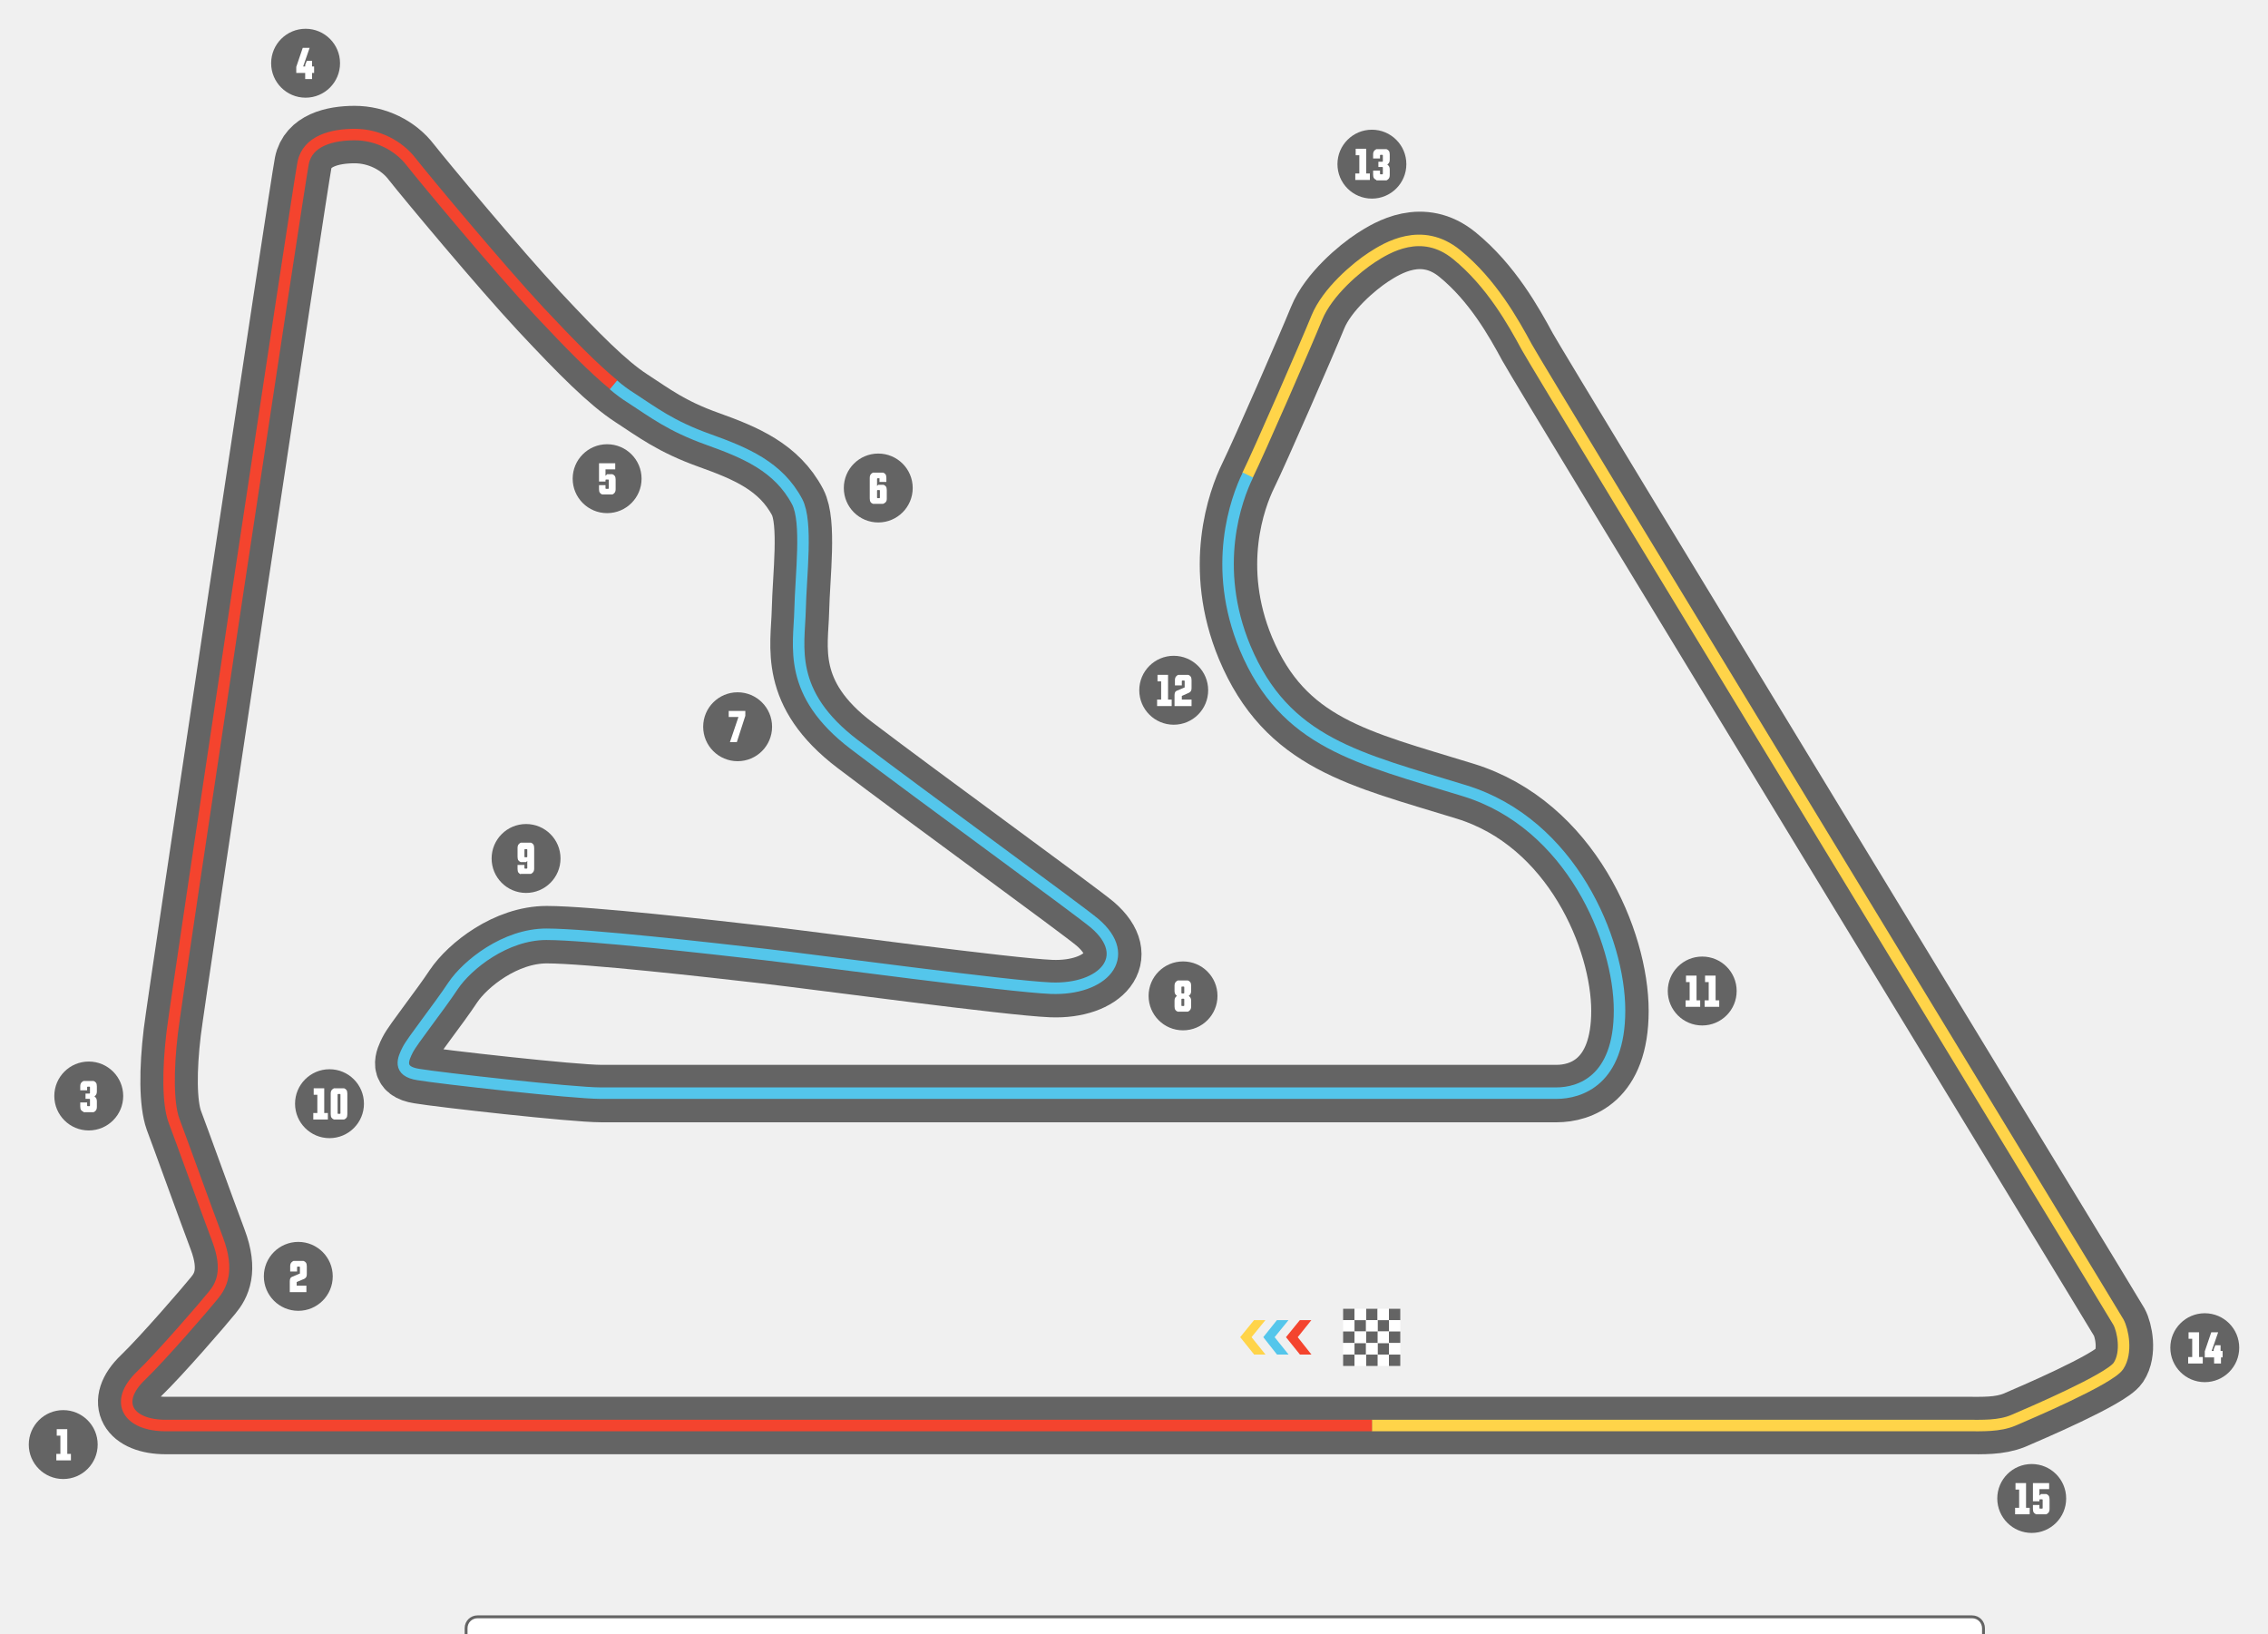
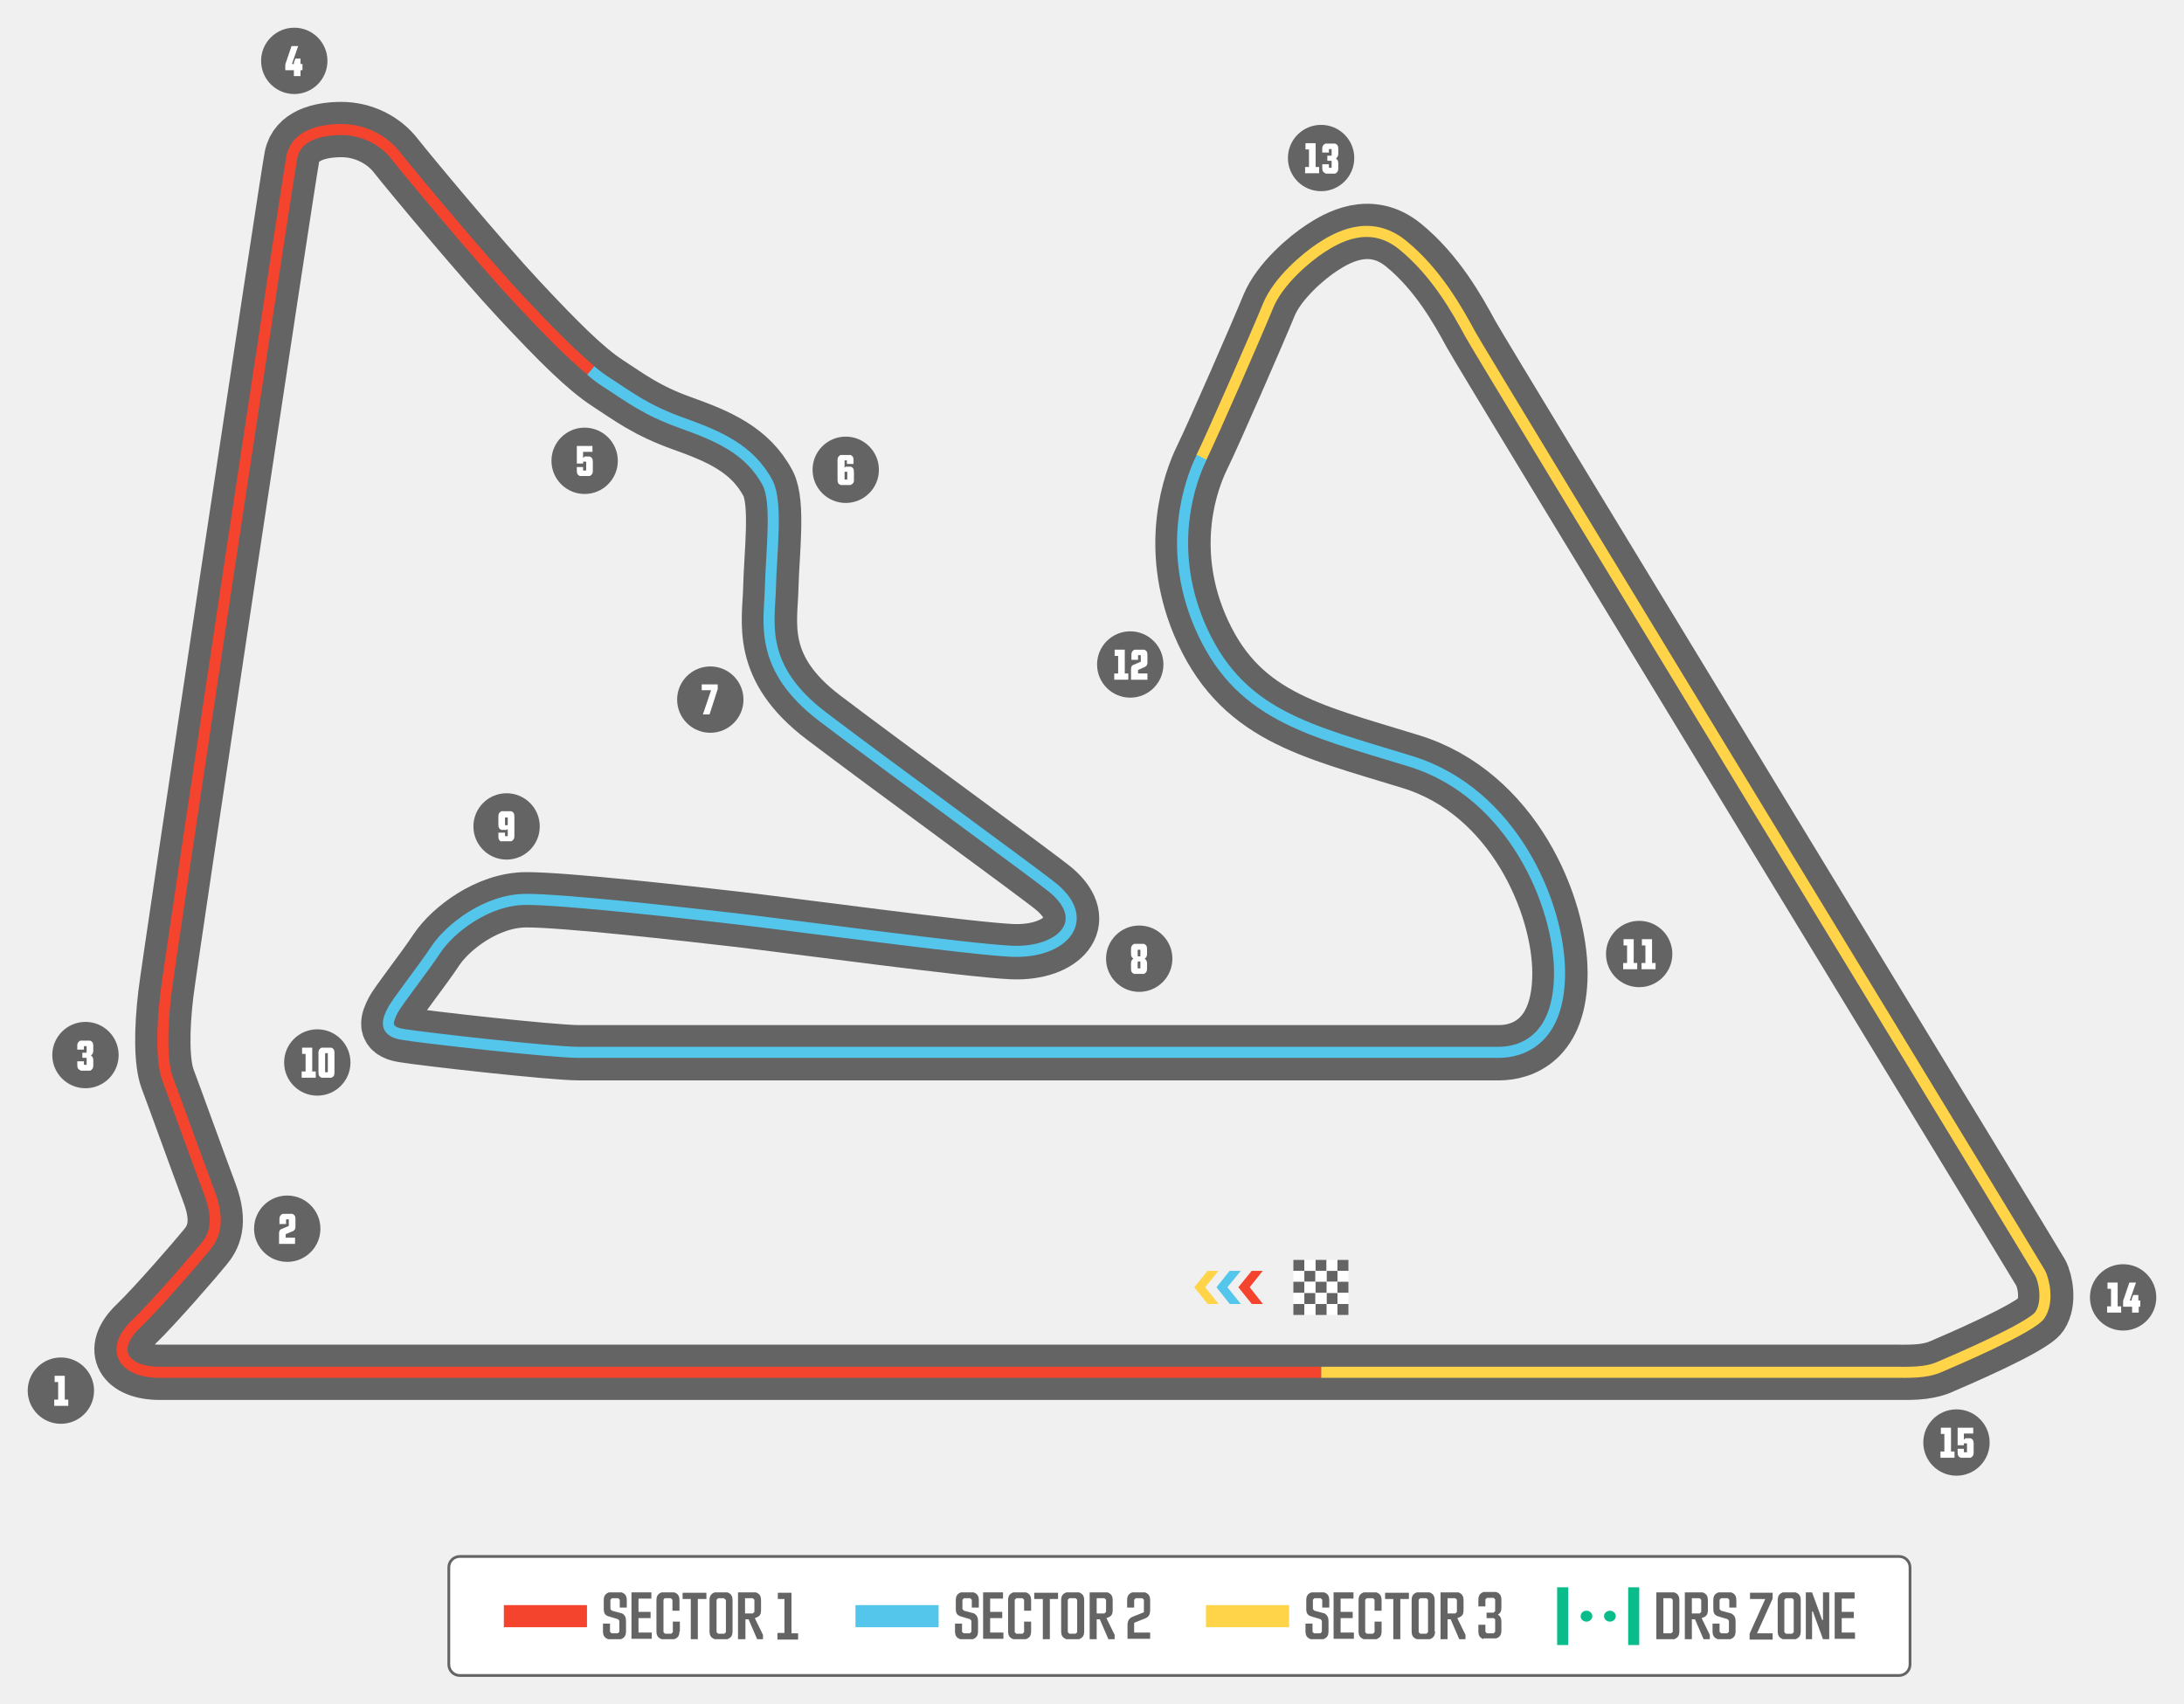
- <svg xmlns="http://www.w3.org/2000/svg" xmlns:xlink="http://www.w3.org/1999/xlink" version="1.1" x="0px" y="0px" viewBox="0 0 559.6 403" style="enable-background:new 0 0 559.6 447;" xml:space="preserve">
+ <svg xmlns="http://www.w3.org/2000/svg" xmlns:xlink="http://www.w3.org/1999/xlink" version="1.1" x="0px" y="0px" viewBox="0.0 0.0 559.6 436.6" style="enable-background:new 0 0 559.6 447;" xml:space="preserve">
  <style type="text/css">
	.st0{fill:none;stroke:#646464;stroke-width:14.173;stroke-linecap:round;stroke-linejoin:round;stroke-miterlimit:10;}
	.st1{fill:#FFFFFF;}
	.st2{fill:none;stroke:#646464;stroke-width:0.709;stroke-miterlimit:10;}
	.st3{fill:#646464;}
	.st4{fill:none;stroke:#F4442E;stroke-width:5.669;stroke-miterlimit:10;}
	.st5{fill:none;stroke:#54C6EB;stroke-width:5.669;stroke-miterlimit:10;}
	.st6{fill:none;stroke:#FFD449;stroke-width:5.669;stroke-miterlimit:10;}
	.st7{fill:none;stroke:#09BC8A;stroke-width:2.835;stroke-miterlimit:10;}
	.st8{fill:#09BC8A;}
	.st9{clip-path:url(#SVGID_00000145053733133686082170000015471786666477875603_);}
	.st10{fill:#F4442E;}
	.st11{fill:#54C6EB;}
	.st12{fill:#FFD449;}
	.st13{fill:none;stroke:#FFD449;stroke-width:2.835;stroke-miterlimit:10;}
	.st14{fill:none;stroke:#54C6EB;stroke-width:2.835;stroke-miterlimit:10;}
	.st15{fill:none;stroke:#F4442E;stroke-width:2.835;stroke-miterlimit:10;}
	.st16{fill:#FF3380;}
	.st17{fill:none;stroke:#646464;stroke-width:2.835;stroke-miterlimit:10;}
	.st18{fill:none;stroke:#FF3380;stroke-width:1.984;stroke-miterlimit:10;}
	.st19{fill:none;stroke:#09BC8A;stroke-width:1.984;stroke-miterlimit:10;}
</style>
  <g id="コース">
    <path class="st0" d="M485.2,351.7c0,0-429.4,0-444.3,0c-9.2,0-13-5.7-6.1-12.3c5-4.8,15.8-17.3,17.8-19.8c2-2.4,4-6.1,1.1-13.8   c-2.9-7.7-9.2-25.2-10.8-29.4c-1.5-4.2-1.5-12.5-0.4-21.7c1.1-9.2,31.2-209,32.3-214.5s7.2-7,12.7-7s10.8,2.6,14,6.8   c3.3,4.2,21.7,26.3,31.6,36.9s16.9,17.6,22.6,21.3c5.7,3.7,9.9,7,19.1,10.3c9.2,3.3,17.4,6.7,22,15.4c2.6,5,0.9,18,0.7,26.8   s-3.3,20.4,13.4,33.1c16.7,12.7,55,40.5,59.3,44.1c9.7,8.3,2,16.5-10.8,16c-10.3-0.4-57.5-6.8-70.5-8.3c-13-1.5-43.9-5-54-5   c-10.1,0-19.5,7.5-23,12.7c-3.5,5.3-10.1,13.6-11.2,15.8c-1.1,2.2-2.6,5.3,2.6,6.1c5.3,0.9,38.2,4.6,45,4.6c6.8,0,230,0,235.8,0   s15.6-3.1,15.6-20.4s-11.9-46.1-38.2-54.2s-44.3-11.7-54.2-35.3c-8.3-20-2.2-36.7,0.7-42.6c2.9-5.9,14.5-32.5,17.1-38.9   c2.6-6.4,9.9-12.5,13.6-14.9c3.7-2.4,12.3-7.7,20.9-0.7c8.6,7,14,16.7,17.3,22.8c3.3,6.1,144.9,238.6,146,240.6   c1.1,2,2.2,7.5,0,10.8s-22.4,11.9-25.9,13.4C493.3,351.9,489.1,351.7,485.2,351.7z" />
    <g>
      <g>
        <path class="st1" d="M489.4,426.6c0,1.6-1.3,2.8-2.8,2.8H117.8c-1.6,0-2.8-1.3-2.8-2.8v-24.9c0-1.6,1.3-2.8,2.8-2.8h368.8     c1.6,0,2.8,1.3,2.8,2.8V426.6z" />
        <path class="st2" d="M489.4,426.6c0,1.6-1.3,2.8-2.8,2.8H117.8c-1.6,0-2.8-1.3-2.8-2.8v-24.9c0-1.6,1.3-2.8,2.8-2.8h368.8     c1.6,0,2.8,1.3,2.8,2.8V426.6z" />
      </g>
      <g>
        <path class="st3" d="M160.4,415.5v2.6c0,1.3-0.6,1.7-1.3,2h-3.3c-0.7-0.3-1.3-0.7-1.3-2v-2h1.8v2.1l0.4,0.4h1.6l0.4-0.4v-2.8     l-0.3-0.4l-2.6-0.8c-0.8-0.3-1.1-0.8-1.1-1.9v-2.2c0-1.3,0.6-1.7,1.3-2h3.3c0.7,0.3,1.3,0.7,1.3,2v1.9h-1.8V410l-0.4-0.4h-1.6     l-0.4,0.4v2.4l0.4,0.4l2.6,0.7C160.1,413.9,160.4,414.4,160.4,415.5z" />
        <path class="st3" d="M161.8,408.1h5.1v1.6h-3.3v3.4h3.1v1.6h-3.1v3.7h3.4v1.6h-5.2V408.1z" />
        <path class="st3" d="M174.1,418.1c0,1.3-0.6,1.7-1.3,2h-3.3c-0.7-0.3-1.3-0.7-1.3-2v-8c0-1.3,0.6-1.7,1.3-2h3.3     c0.7,0.3,1.3,0.7,1.3,2v2.7h-1.8V410l-0.4-0.4h-1.6L170,410v8.3l0.4,0.4h1.6l0.4-0.4v-2.7h1.8V418.1z" />
        <path class="st3" d="M178.8,409.8v10.3h-1.8v-10.3h-2.1v-1.6h6.1v1.6H178.8z" />
        <path class="st3" d="M187.7,418.1c0,1.3-0.6,1.7-1.3,2h-3.3c-0.7-0.3-1.3-0.7-1.3-2v-8c0-1.3,0.6-1.7,1.3-2h3.3     c0.7,0.3,1.3,0.7,1.3,2V418.1z M185.9,410l-0.4-0.4H184l-0.4,0.4v8.3l0.4,0.4h1.6l0.4-0.4V410z" />
        <path class="st3" d="M189.1,420.1v-12h4.6c0.7,0.3,1.3,0.7,1.3,2v2.6c0,1.3-0.6,1.6-1.3,1.9l-0.3,0.1l2.1,4.3v1.1H194l-2.2-5.1     h-0.8v5.1H189.1z M190.9,409.6v3.9h2l0.4-0.4V410l-0.4-0.4H190.9z" />
        <path class="st3" d="M199.2,420.1v-1.6h1.8v-8.7h-1.7v-1.6h3.5v10.4h1.7v1.6H199.2z" />
      </g>
      <line class="st4" x1="129.1" y1="414.2" x2="150.4" y2="414.2" />
      <g>
        <path class="st3" d="M250.6,415.5v2.6c0,1.3-0.6,1.7-1.3,2h-3.3c-0.7-0.3-1.3-0.7-1.3-2v-2h1.8v2.1l0.4,0.4h1.6l0.4-0.4v-2.8     l-0.3-0.4l-2.6-0.8c-0.8-0.3-1.1-0.8-1.1-1.9v-2.2c0-1.3,0.6-1.7,1.3-2h3.3c0.7,0.3,1.3,0.7,1.3,2v1.9h-1.8V410l-0.4-0.4h-1.6     l-0.4,0.4v2.4l0.4,0.4l2.6,0.7C250.2,413.9,250.6,414.4,250.6,415.5z" />
        <path class="st3" d="M251.9,408.1h5.1v1.6h-3.3v3.4h3.1v1.6h-3.1v3.7h3.4v1.6h-5.2V408.1z" />
        <path class="st3" d="M264.2,418.1c0,1.3-0.6,1.7-1.3,2h-3.3c-0.7-0.3-1.3-0.7-1.3-2v-8c0-1.3,0.6-1.7,1.3-2h3.3     c0.7,0.3,1.3,0.7,1.3,2v2.7h-1.8V410l-0.4-0.4h-1.6l-0.4,0.4v8.3l0.4,0.4h1.6l0.4-0.4v-2.7h1.8V418.1z" />
        <path class="st3" d="M269,409.8v10.3h-1.8v-10.3H265v-1.6h6.1v1.6H269z" />
        <path class="st3" d="M277.8,418.1c0,1.3-0.6,1.7-1.3,2h-3.3c-0.7-0.3-1.3-0.7-1.3-2v-8c0-1.3,0.6-1.7,1.3-2h3.3     c0.7,0.3,1.3,0.7,1.3,2V418.1z M276,410l-0.4-0.4h-1.6l-0.4,0.4v8.3l0.4,0.4h1.6l0.4-0.4V410z" />
        <path class="st3" d="M279.2,420.1v-12h4.6c0.7,0.3,1.3,0.7,1.3,2v2.6c0,1.3-0.6,1.6-1.3,1.9l-0.3,0.1l2.1,4.3v1.1h-1.6l-2.2-5.1     H281v5.1H279.2z M281,409.6v3.9h2l0.4-0.4V410l-0.4-0.4H281z" />
        <path class="st3" d="M288.9,420.1v-3.6c0-1.1,0.4-1.7,1.2-2.1l3-1.2V410l-0.4-0.4h-1.7l-0.4,0.4v2h-1.8v-1.9c0-1.3,0.6-1.7,1.3-2     h3.3c0.7,0.3,1.3,0.7,1.3,2v2.5c0,1.1-0.3,1.7-1.1,2.1l-3,1.2v2.5h4.1v1.6H288.9z" />
      </g>
      <line class="st5" x1="219.2" y1="414.2" x2="240.5" y2="414.2" />
      <g>
        <path class="st3" d="M340.4,415.5v2.6c0,1.3-0.6,1.7-1.3,2h-3.3c-0.7-0.3-1.3-0.7-1.3-2v-2h1.8v2.1l0.4,0.4h1.6l0.4-0.4v-2.8     l-0.3-0.4l-2.6-0.8c-0.8-0.3-1.1-0.8-1.1-1.9v-2.2c0-1.3,0.6-1.7,1.3-2h3.3c0.7,0.3,1.3,0.7,1.3,2v1.9h-1.8V410l-0.4-0.4h-1.6     l-0.4,0.4v2.4l0.4,0.4l2.6,0.7C340,413.9,340.4,414.4,340.4,415.5z" />
        <path class="st3" d="M341.7,408.1h5.1v1.6h-3.3v3.4h3.1v1.6h-3.1v3.7h3.4v1.6h-5.2V408.1z" />
        <path class="st3" d="M354,418.1c0,1.3-0.6,1.7-1.3,2h-3.3c-0.7-0.3-1.3-0.7-1.3-2v-8c0-1.3,0.6-1.7,1.3-2h3.3     c0.7,0.3,1.3,0.7,1.3,2v2.7h-1.8V410l-0.4-0.4h-1.6l-0.4,0.4v8.3l0.4,0.4h1.6l0.4-0.4v-2.7h1.8V418.1z" />
        <path class="st3" d="M358.8,409.8v10.3H357v-10.3h-2.1v-1.6h6.1v1.6H358.8z" />
        <path class="st3" d="M367.7,418.1c0,1.3-0.6,1.7-1.3,2H363c-0.7-0.3-1.3-0.7-1.3-2v-8c0-1.3,0.6-1.7,1.3-2h3.3     c0.7,0.3,1.3,0.7,1.3,2V418.1z M365.9,410l-0.4-0.4h-1.6l-0.4,0.4v8.3l0.4,0.4h1.6l0.4-0.4V410z" />
        <path class="st3" d="M369.1,420.1v-12h4.6c0.7,0.3,1.3,0.7,1.3,2v2.6c0,1.3-0.6,1.6-1.3,1.9l-0.3,0.1l2.1,4.3v1.1h-1.6l-2.2-5.1     h-0.8v5.1H369.1z M370.9,409.6v3.9h2l0.4-0.4V410l-0.4-0.4H370.9z" />
        <path class="st3" d="M380.1,420.1c-0.7-0.3-1.3-0.7-1.3-2v-1.7h1.8v1.8l0.4,0.4h1.7l0.4-0.4v-3.2l-0.4-0.3h-1.8v-1.4h1.8l0.4-0.4     v-3l-0.4-0.4h-1.7l-0.4,0.4v1.8h-1.8v-1.7c0-1.3,0.6-1.7,1.3-2h3.3c0.7,0.3,1.3,0.7,1.3,2v1.9c0,1-0.2,1.5-0.9,1.9     c0.6,0.4,0.9,0.9,0.9,1.9v2.2c0,1.3-0.6,1.7-1.3,2H380.1z" />
      </g>
      <line class="st6" x1="309" y1="414.2" x2="330.3" y2="414.2" />
      <g>
        <path class="st3" d="M430.3,418.1c0,1.3-0.6,1.7-1.3,2h-4.6v-12h4.6c0.7,0.3,1.3,0.7,1.3,2V418.1z M426.2,409.6v9h2l0.4-0.4V410     l-0.4-0.4H426.2z" />
        <path class="st3" d="M431.7,420.1v-12h4.6c0.7,0.3,1.3,0.7,1.3,2v2.6c0,1.3-0.6,1.6-1.3,1.9l-0.3,0.1l2.1,4.3v1.1h-1.6l-2.2-5.1     h-0.8v5.1H431.7z M433.5,409.6v3.9h2l0.4-0.4V410l-0.4-0.4H433.5z" />
        <path class="st3" d="M444.7,415.5v2.6c0,1.3-0.6,1.7-1.3,2h-3.3c-0.7-0.3-1.3-0.7-1.3-2v-2h1.8v2.1l0.4,0.4h1.6l0.4-0.4v-2.8     l-0.3-0.4l-2.6-0.8c-0.8-0.3-1.1-0.8-1.1-1.9v-2.2c0-1.3,0.6-1.7,1.3-2h3.3c0.7,0.3,1.3,0.7,1.3,2v1.9h-1.8V410l-0.4-0.4H441     l-0.4,0.4v2.4l0.4,0.4l2.6,0.7C444.3,413.9,444.7,414.4,444.7,415.5z" />
        <path class="st3" d="M452.3,409.8h-3.9v-1.6h5.8v1.5l-4,8.9h4v1.6h-5.9v-1.5L452.3,409.8z" />
        <path class="st3" d="M461.4,418.1c0,1.3-0.6,1.7-1.3,2h-3.3c-0.7-0.3-1.3-0.7-1.3-2v-8c0-1.3,0.6-1.7,1.3-2h3.3     c0.7,0.3,1.3,0.7,1.3,2V418.1z M459.6,410l-0.4-0.4h-1.6l-0.4,0.4v8.3l0.4,0.4h1.6l0.4-0.4V410z" />
        <path class="st3" d="M467.1,408.1h1.6v12h-1.6l-2.6-7.1h-0.2v7.1h-1.6v-12h1.6l2.6,7.1h0.2V408.1z" />
        <path class="st3" d="M470.1,408.1h5.1v1.6h-3.3v3.4h3.1v1.6h-3.1v3.7h3.4v1.6h-5.2V408.1z" />
      </g>
      <g>
        <g>
          <g>
            <g>
              <line class="st7" x1="400.4" y1="406.8" x2="400.4" y2="421.6" />
            </g>
            <g>
              <ellipse class="st8" cx="406.5" cy="414.2" rx="1.5" ry="1.4" />
            </g>
            <g>
              <ellipse class="st8" cx="412.5" cy="414.2" rx="1.5" ry="1.4" />
            </g>
            <g>
              <line class="st7" x1="418.6" y1="406.8" x2="418.6" y2="421.6" />
            </g>
          </g>
        </g>
      </g>
    </g>
    <g>
      <rect x="331.4" y="322.9" class="st3" width="2.8" height="2.8" />
      <rect x="337.1" y="322.9" class="st3" width="2.8" height="2.8" />
      <rect x="334.2" y="325.7" class="st3" width="2.8" height="2.8" />
      <rect x="339.9" y="325.7" class="st3" width="2.8" height="2.8" />
      <rect x="334.2" y="331.4" class="st3" width="2.8" height="2.8" />
      <rect x="339.9" y="331.4" class="st3" width="2.8" height="2.8" />
      <rect x="342.7" y="322.9" class="st3" width="2.8" height="2.8" />
      <rect x="339.9" y="322.9" class="st1" width="2.8" height="2.8" />
      <rect x="334.2" y="322.9" class="st1" width="2.8" height="2.8" />
      <rect x="331.4" y="325.7" class="st1" width="2.8" height="2.8" />
      <rect x="337.1" y="325.7" class="st1" width="2.8" height="2.8" />
      <rect x="342.7" y="325.7" class="st1" width="2.8" height="2.8" />
      <rect x="339.9" y="328.5" class="st1" width="2.8" height="2.8" />
      <rect x="334.2" y="328.5" class="st1" width="2.8" height="2.8" />
      <rect x="339.9" y="334.2" class="st1" width="2.8" height="2.8" />
      <rect x="334.2" y="334.2" class="st1" width="2.8" height="2.8" />
      <rect x="331.4" y="331.4" class="st1" width="2.8" height="2.8" />
      <rect x="337.1" y="331.4" class="st1" width="2.8" height="2.8" />
      <rect x="342.7" y="331.4" class="st1" width="2.8" height="2.8" />
      <rect x="331.4" y="328.5" class="st3" width="2.8" height="2.8" />
      <rect x="337.1" y="328.5" class="st3" width="2.8" height="2.8" />
      <rect x="337.1" y="334.2" class="st3" width="2.8" height="2.8" />
      <rect x="342.7" y="328.5" class="st3" width="2.8" height="2.8" />
      <rect x="331.4" y="334.2" class="st3" width="2.8" height="2.8" />
      <rect x="342.7" y="334.2" class="st3" width="2.8" height="2.8" />
    </g>
    <g>
      <defs>
        <rect id="SVGID_1_" x="304.8" y="325.7" width="22.3" height="8.5" />
      </defs>
      <clipPath id="SVGID_00000160167392251705775710000009804585467691050372_">
        <use xlink:href="#SVGID_1_" style="overflow:visible;" />
      </clipPath>
      <g style="clip-path:url(#SVGID_00000160167392251705775710000009804585467691050372_);">
        <polygon class="st10" points="325.8,337 323,337 317.3,329.9 323,322.9 325.8,322.9 320.2,329.9    " />
        <polygon class="st11" points="320.2,337 317.3,337 311.7,329.9 317.3,322.9 320.2,322.9 314.5,329.9    " />
        <polygon class="st12" points="314.5,337 311.7,337 306,329.9 311.7,322.9 314.5,322.9 308.8,329.9    " />
      </g>
    </g>
  </g>
  <g id="セクター">
    <path class="st13" d="M307.8,117.3c2.9-5.9,14.5-32.5,17.1-38.9c2.6-6.4,9.9-12.5,13.6-14.9c3.7-2.4,12.3-7.7,20.9-0.7   c8.6,7,14,16.7,17.3,22.8c3.3,6.1,144.9,238.6,146,240.6c1.1,2,2.2,7.5,0,10.8s-22.4,11.9-25.9,13.4c-3.5,1.5-7.7,1.3-11.6,1.3   c0,0-65.7,0-146.7,0" />
    <path class="st14" d="M151.3,94.9c1.5,1.3,3,2.4,4.3,3.2c5.7,3.7,9.9,7,19.1,10.3c9.2,3.3,17.4,6.7,22,15.4c2.6,5,0.9,18,0.7,26.8   s-3.3,20.4,13.4,33.1c16.7,12.7,55,40.5,59.3,44.1c9.7,8.3,2,16.5-10.8,16c-10.3-0.4-57.5-6.8-70.5-8.3c-13-1.5-43.9-5-54-5   c-10.1,0-19.5,7.5-23,12.7c-3.5,5.3-10.1,13.6-11.2,15.8c-1.1,2.2-2.6,5.3,2.6,6.1c5.3,0.9,38.2,4.6,45,4.6c6.8,0,230,0,235.8,0   s15.6-3.1,15.6-20.4s-11.9-46.1-38.2-54.2s-44.3-11.7-54.2-35.3c-8.3-20-2.2-36.7,0.7-42.6" />
    <path class="st15" d="M338.5,351.7c-125.9,0-288.5,0-297.6,0c-9.2,0-13-5.7-6.1-12.3c5-4.8,15.8-17.3,17.8-19.8   c2-2.4,4-6.1,1.1-13.8c-2.9-7.7-9.2-25.2-10.8-29.4c-1.5-4.2-1.5-12.5-0.4-21.7c1.1-9.2,31.2-209,32.3-214.5s7.2-7,12.7-7   s10.8,2.6,14,6.8c3.3,4.2,21.7,26.3,31.6,36.9c7.5,8,13.4,14,18.3,18" />
  </g>
  <g id="コーナー番号">
    <g>
      <circle class="st3" cx="15.6" cy="356.4" r="8.5" />
      <g>
        <path class="st1" d="M13.9,360.3v-1.6h1v-4.5H14v-1.6h2.6v6.1h0.9v1.6H13.9z" />
      </g>
    </g>
    <g>
      <circle class="st3" cx="73.6" cy="314.9" r="8.5" />
      <g>
        <path class="st1" d="M71.5,318.8v-2.6c0-0.6,0.1-1,0.6-1.2l1.9-0.8v-1.6l-0.1-0.1h-0.5l-0.1,0.1v1.1h-1.7v-1.3     c0-0.8,0.4-1.1,0.8-1.3h2.5c0.5,0.2,0.8,0.5,0.8,1.3v1.9c0,0.6-0.1,0.9-0.6,1.2l-1.9,0.8v0.9h2.4v1.6H71.5z" />
      </g>
    </g>
    <g>
      <circle class="st3" cx="21.9" cy="270.4" r="8.5" />
      <g>
        <path class="st1" d="M20.6,274.3c-0.5-0.2-0.8-0.5-0.8-1.3v-1h1.7v0.8l0.1,0.1h0.5l0.1-0.1v-1.6l-0.1-0.1h-1v-1.3h1l0.1-0.1v-1.5     l-0.1-0.1h-0.5l-0.1,0.1v0.8h-1.7v-1c0-0.8,0.4-1.1,0.8-1.3h2.5c0.5,0.2,0.8,0.5,0.8,1.3v1.3c0,0.6-0.2,0.9-0.6,1.2     c0.4,0.3,0.6,0.6,0.6,1.2v1.4c0,0.8-0.4,1.1-0.8,1.3H20.6z" />
      </g>
    </g>
    <g>
      <circle class="st3" cx="75.4" cy="15.6" r="8.5" />
      <g>
        <path class="st1" d="M77,18v1.5h-1.7V18h-2.2v-1.5l1.6-4.7h1.7l-1.6,4.6h0.5V16l0.4-1H77v1.4h0.5V18H77z" />
      </g>
    </g>
    <g>
      <circle class="st3" cx="149.8" cy="118.1" r="8.5" />
      <g>
        <path class="st1" d="M148.6,122c-0.5-0.2-0.8-0.5-0.8-1.3v-1h1.6v0.8l0.1,0.1h0.6l0.1-0.1v-2.1l-0.1-0.1h-0.6l-0.1,0.1v0.4h-1.6     v-4.5h4v1.5h-2.4v1.6l0.4-0.4h1.3c0.5,0.2,0.8,0.5,0.8,1.3v2.4c0,0.8-0.4,1.1-0.8,1.3H148.6z" />
      </g>
    </g>
    <g>
      <circle class="st3" cx="216.7" cy="120.4" r="8.5" />
      <g>
        <path class="st1" d="M217.9,124.3h-2.5c-0.5-0.2-0.8-0.5-0.8-1.3v-5.1c0-0.8,0.4-1.1,0.8-1.3h2.5c0.5,0.2,0.8,0.5,0.8,1.3v1h-1.7     v-0.8L217,118h-0.5l-0.1,0.1v1.8l0.3-0.3h1.3c0.5,0.2,0.8,0.5,0.8,1.3v2.2C218.8,123.8,218.4,124.1,217.9,124.3z M217,122.9     l0.1-0.1V121l-0.1-0.1h-0.5l-0.1,0.1v1.8l0.1,0.1H217z" />
      </g>
    </g>
    <g>
      <circle class="st3" cx="182" cy="179.3" r="8.5" />
      <g>
        <path class="st1" d="M180.1,183.1l2.1-6.2h-2.4v-1.5h4.1v1.2l-2.1,6.5H180.1z" />
      </g>
    </g>
    <g>
      <circle class="st3" cx="291.9" cy="245.7" r="8.5" />
      <g>
        <path class="st1" d="M290.6,249.6c-0.5-0.2-0.8-0.5-0.8-1.3v-1.4c0-0.6,0.2-0.9,0.6-1.2c-0.4-0.3-0.6-0.6-0.6-1.2v-1.3     c0-0.8,0.4-1.1,0.8-1.3h2.5c0.5,0.2,0.8,0.5,0.8,1.3v1.3c0,0.6-0.2,0.9-0.6,1.2c0.4,0.3,0.6,0.6,0.6,1.2v1.4     c0,0.8-0.4,1.1-0.8,1.3H290.6z M291.5,245l0.1,0.1h0.5l0.1-0.1v-1.5l-0.1-0.1h-0.5l-0.1,0.1V245z M292.2,248.1v-1.6l-0.1-0.1     h-0.5l-0.1,0.1v1.6l0.1,0.1h0.5L292.2,248.1z" />
      </g>
    </g>
    <g>
      <circle class="st3" cx="129.8" cy="211.8" r="8.5" />
      <g>
        <path class="st1" d="M128.5,215.7c-0.5-0.2-0.8-0.5-0.8-1.3v-1h1.7v0.8l0.1,0.1h0.5l0.1-0.1v-1.8l-0.3,0.3h-1.3     c-0.5-0.2-0.8-0.5-0.8-1.3v-2.2c0-0.8,0.4-1.1,0.8-1.3h2.5c0.5,0.2,0.8,0.5,0.8,1.3v5.1c0,0.8-0.4,1.1-0.8,1.3H128.5z      M130.1,211.4v-1.8l-0.1-0.1h-0.5l-0.1,0.1v1.8l0.1,0.1h0.5L130.1,211.4z" />
      </g>
    </g>
    <g>
      <circle class="st3" cx="81.3" cy="272.3" r="8.5" />
      <g>
        <path class="st1" d="M77.3,276.2v-1.6h1v-4.5h-0.9v-1.6h2.6v6.1h0.9v1.6H77.3z" />
        <path class="st1" d="M84.9,276.2h-2.5c-0.5-0.2-0.8-0.5-0.8-1.3v-5.1c0-0.8,0.4-1.1,0.8-1.3h2.5c0.5,0.2,0.8,0.5,0.8,1.3v5.1     C85.7,275.7,85.4,276,84.9,276.2z M84,270l-0.1-0.1h-0.5l-0.1,0.1v4.7l0.1,0.1h0.5l0.1-0.1V270z" />
      </g>
    </g>
    <g>
      <circle class="st3" cx="420" cy="244.5" r="8.5" />
      <g>
        <path class="st1" d="M415.9,248.4v-1.6h1v-4.5H416v-1.6h2.6v6.1h0.9v1.6H415.9z" />
        <path class="st1" d="M420.6,248.4v-1.6h1v-4.5h-0.9v-1.6h2.6v6.1h0.9v1.6H420.6z" />
      </g>
    </g>
    <g>
      <circle class="st3" cx="289.6" cy="170.3" r="8.5" />
      <g>
        <path class="st1" d="M285.5,174.2v-1.6h1v-4.5h-0.9v-1.6h2.6v6.1h0.9v1.6H285.5z" />
        <path class="st1" d="M289.8,174.2v-2.6c0-0.6,0.1-1,0.6-1.2l1.9-0.8v-1.6l-0.1-0.1h-0.5l-0.1,0.1v1.1h-1.7v-1.3     c0-0.8,0.4-1.1,0.8-1.3h2.5c0.5,0.2,0.8,0.5,0.8,1.3v1.9c0,0.6-0.1,0.9-0.6,1.2l-1.8,0.8v0.9h2.4v1.6H289.8z" />
      </g>
    </g>
    <g>
      <circle class="st3" cx="338.5" cy="40.5" r="8.5" />
      <g>
        <path class="st1" d="M334.4,44.4v-1.6h1v-4.5h-0.9v-1.6h2.6v6.1h0.9v1.6H334.4z" />
        <path class="st1" d="M339.6,44.4c-0.5-0.2-0.8-0.5-0.8-1.3v-1h1.7v0.8l0.1,0.1h0.5l0.1-0.1v-1.6l-0.1-0.1h-1v-1.3h1l0.1-0.1v-1.5     l-0.1-0.1h-0.5l-0.1,0.1v0.8h-1.7v-1c0-0.8,0.4-1.1,0.8-1.3h2.5c0.5,0.2,0.8,0.5,0.8,1.3v1.3c0,0.6-0.2,0.9-0.6,1.2     c0.4,0.3,0.6,0.6,0.6,1.2v1.4c0,0.8-0.4,1.1-0.8,1.3H339.6z" />
      </g>
    </g>
    <g>
      <circle class="st3" cx="544" cy="332.5" r="8.5" />
      <g>
        <path class="st1" d="M539.9,336.4v-1.6h1v-4.5H540v-1.6h2.6v6.1h0.9v1.6H539.9z" />
        <path class="st1" d="M548,334.9v1.5h-1.7v-1.5H544v-1.5l1.6-4.7h1.7l-1.6,4.6h0.5v-0.4l0.4-1h1.3v1.4h0.5v1.6H548z" />
      </g>
    </g>
    <g>
      <circle class="st3" cx="501.3" cy="369.7" r="8.5" />
      <g>
        <path class="st1" d="M497.2,373.6V372h1v-4.5h-0.9v-1.6h2.6v6.1h0.9v1.6H497.2z" />
        <path class="st1" d="M502.4,373.6c-0.5-0.2-0.8-0.5-0.8-1.3v-1h1.6v0.8l0.1,0.1h0.6l0.1-0.1V370l-0.1-0.1h-0.6l-0.1,0.1v0.4h-1.6     v-4.5h4v1.5h-2.4v1.6l0.4-0.4h1.3c0.5,0.2,0.8,0.5,0.8,1.3v2.4c0,0.8-0.4,1.1-0.8,1.3H502.4z" />
      </g>
    </g>
  </g>
</svg>
